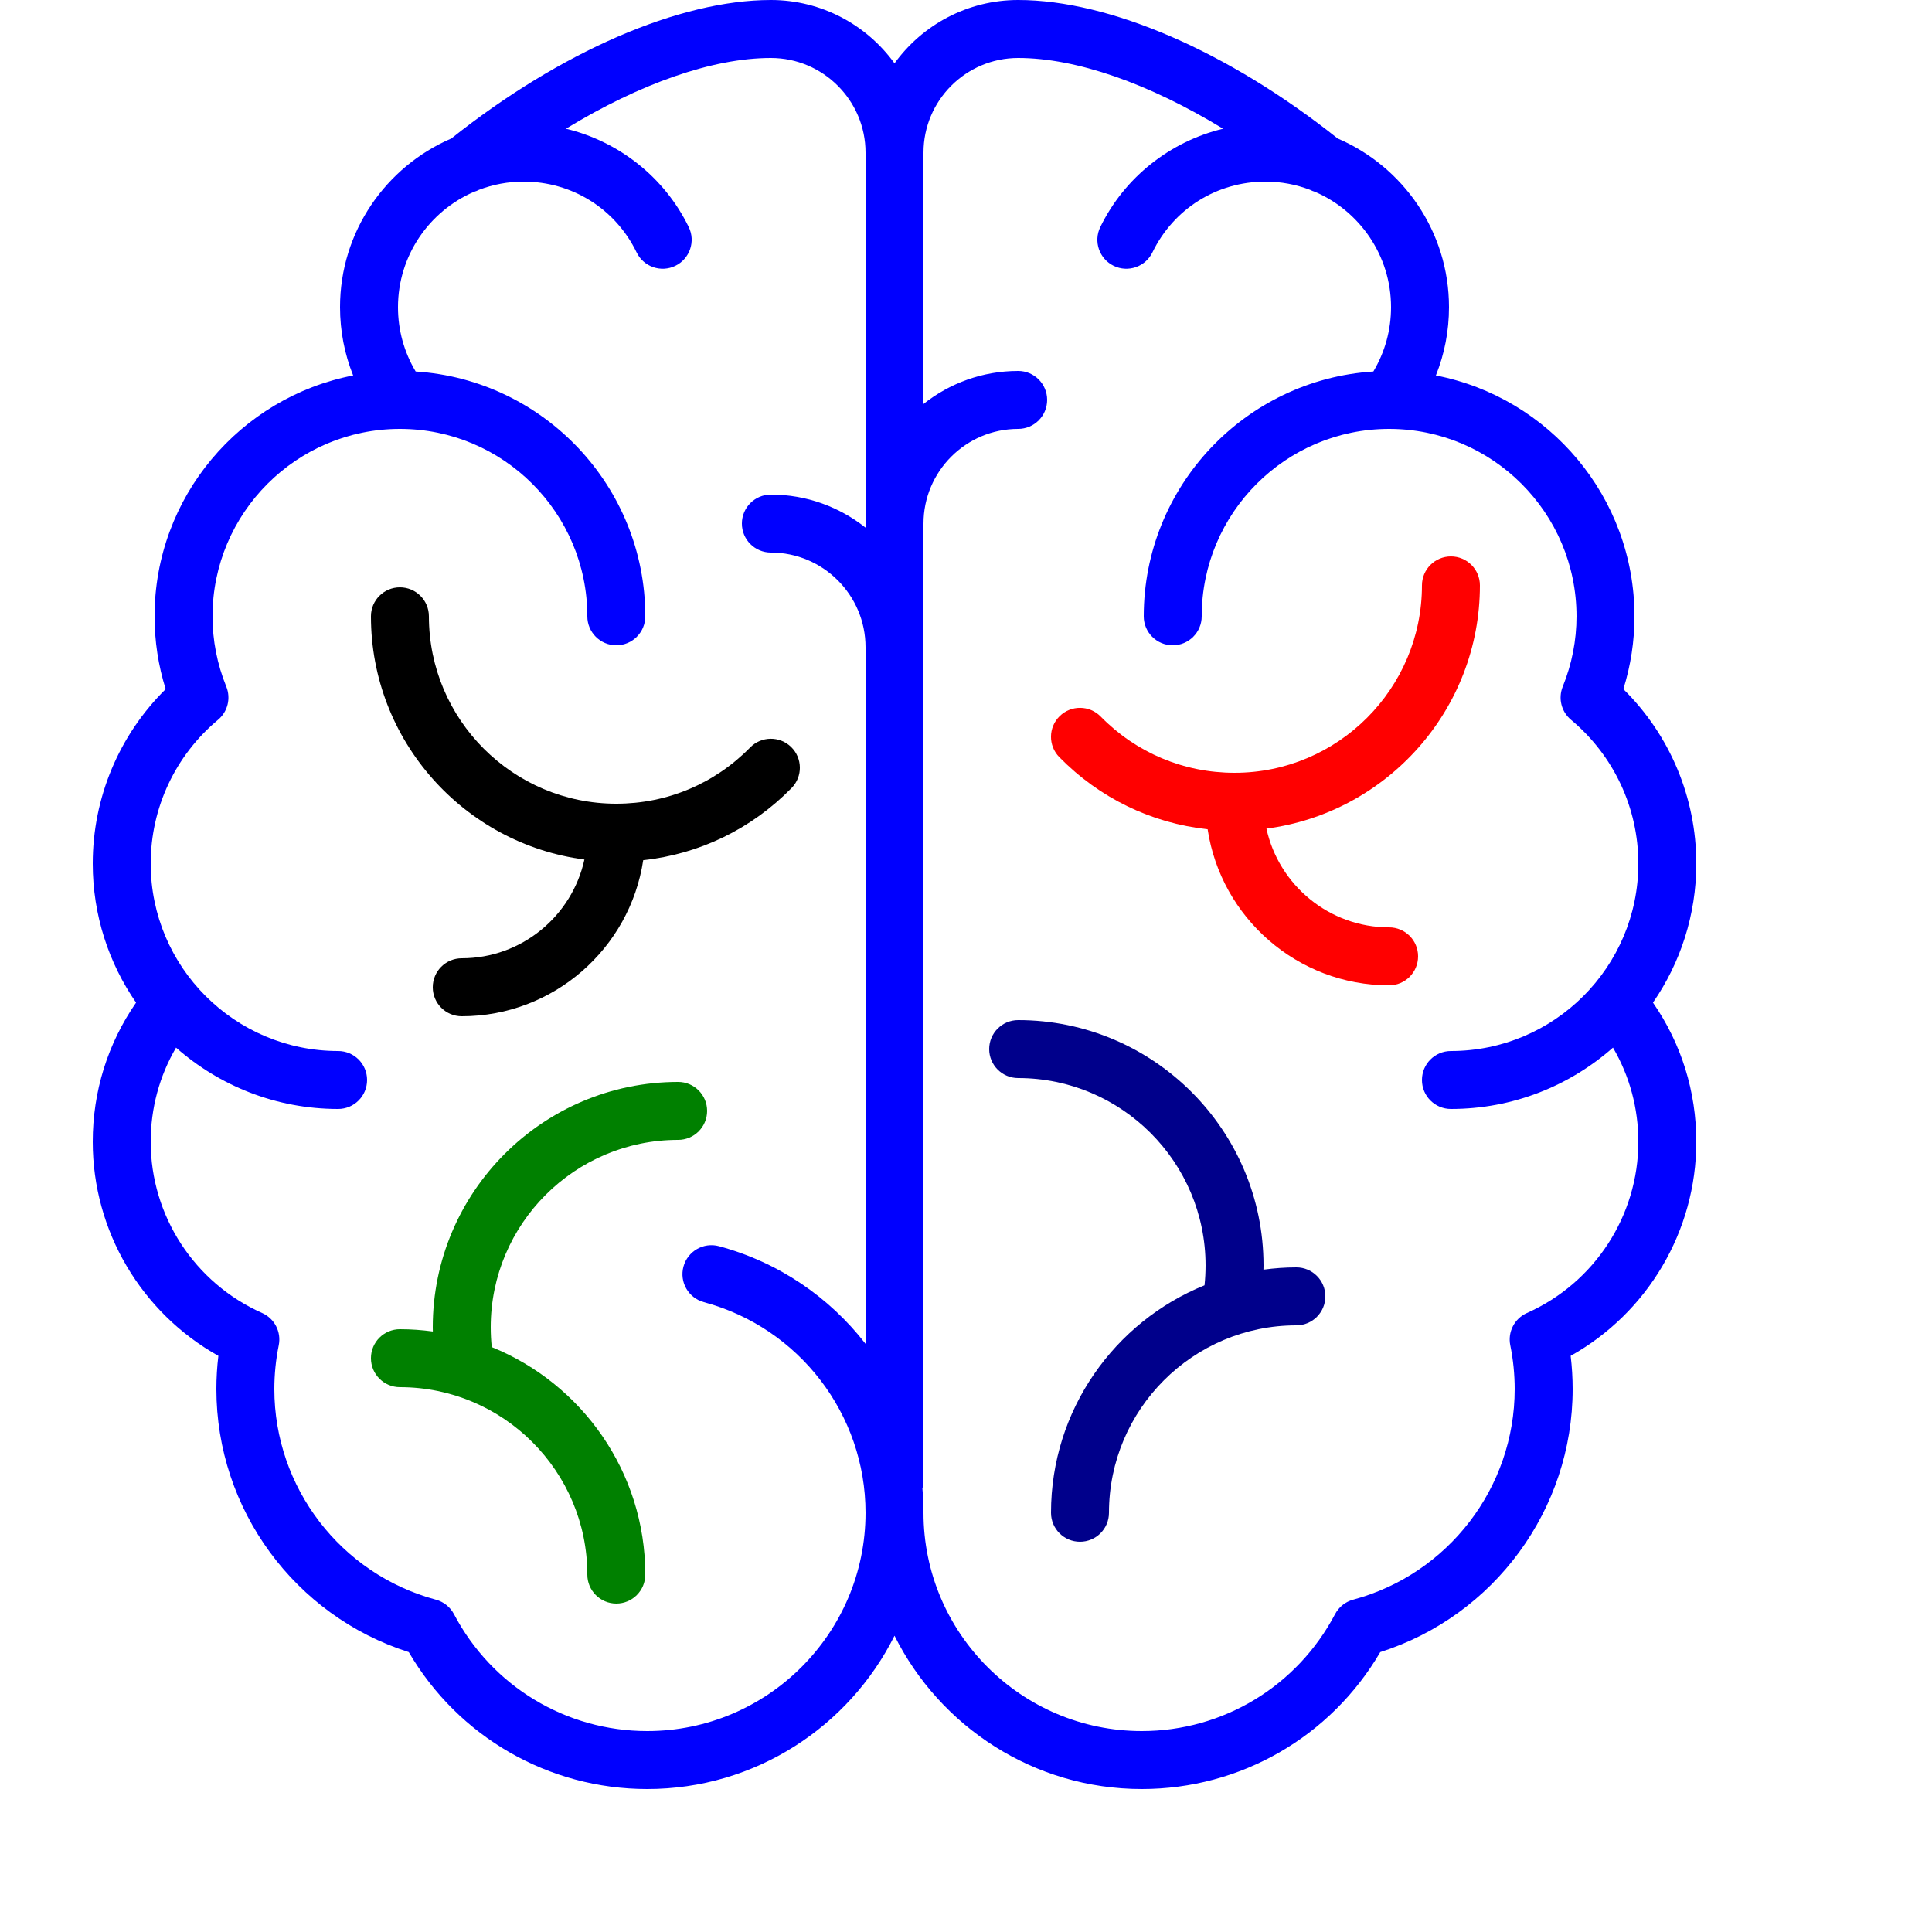
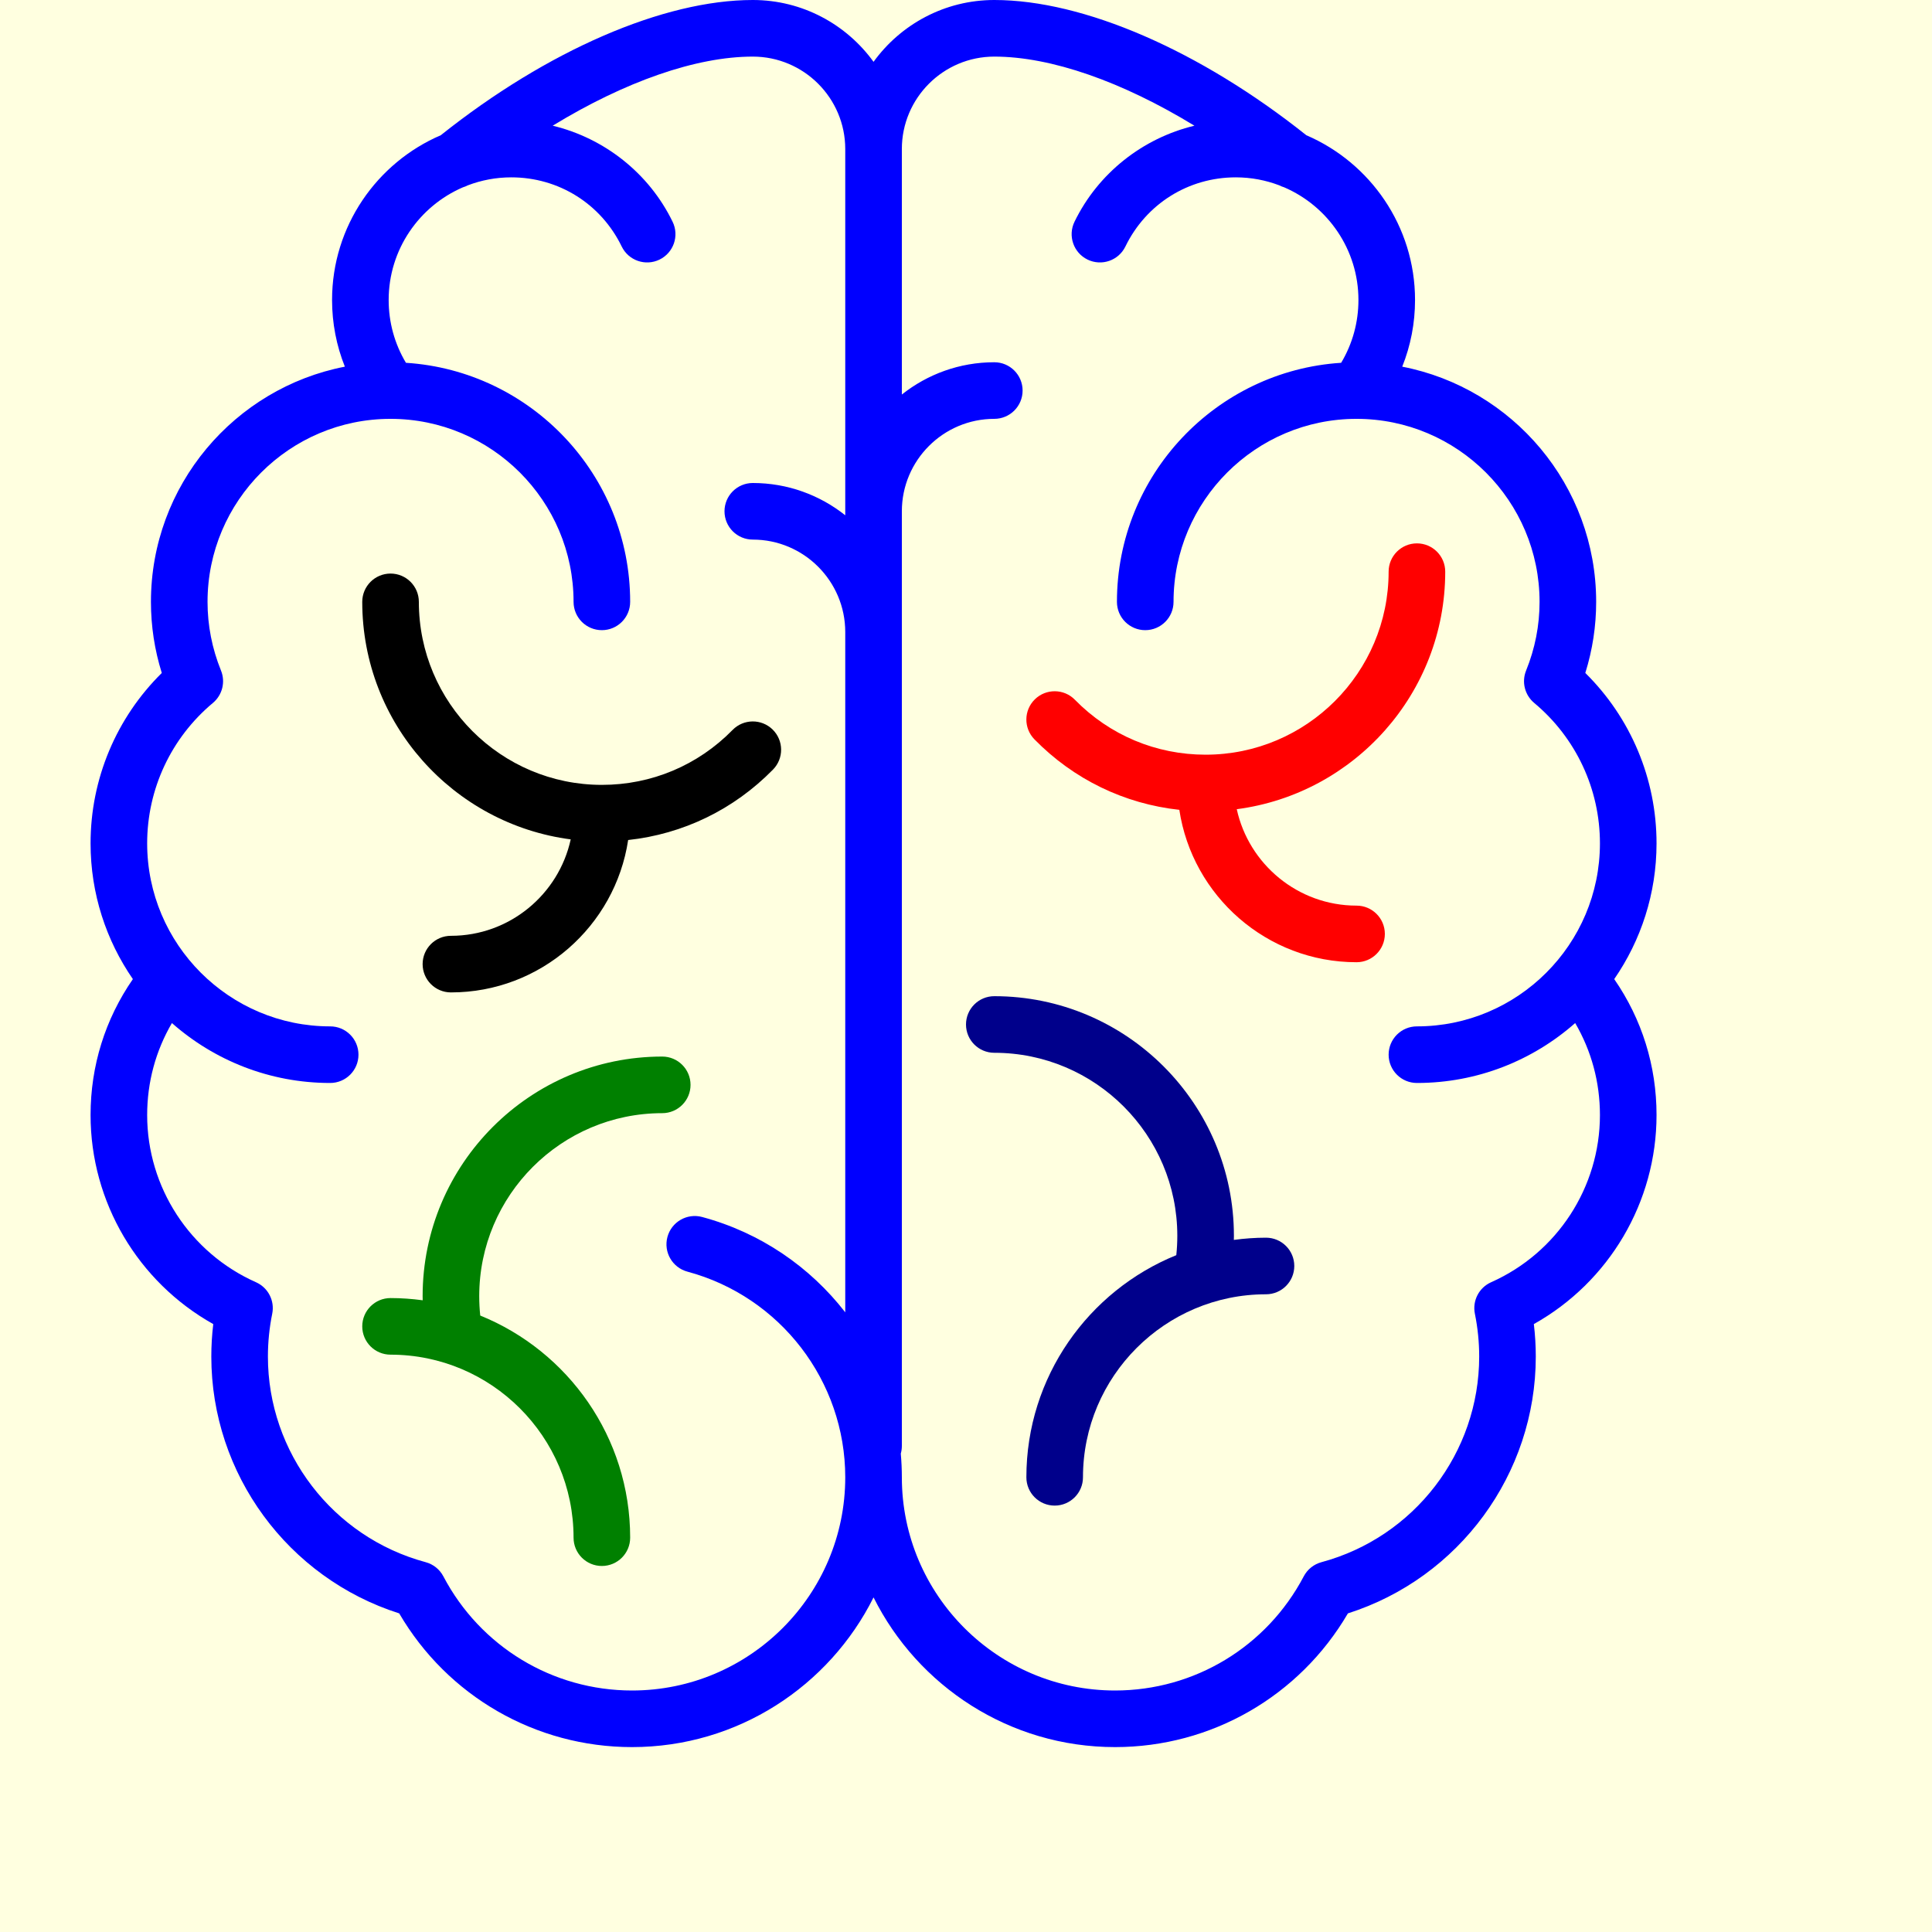
- <svg xmlns="http://www.w3.org/2000/svg" version="1.1" id="Capa_1" x="0px" y="0px" viewBox="0 0 500 500">
+ <svg xmlns="http://www.w3.org/2000/svg" version="1.1" id="Capa_1" x="0px" y="0px" viewBox="0 0 512 512">
+   <style>
+ 		.brain {
+ 			transform: translate(5%, 5%);
+ 		}
+ 		.filler {
+ 			fill: lightyellow;
+ 		}
+ 	</style>
+   <rect x="0" y="0" width="512" height="512" class="filler" />
  <g class="brain">
    <path fill="black" d="M151.245,222.446C148.054,237.039,135.036,248,119.5,248c-4.142,0-7.5,3.357-7.5,7.5s3.358,7.5,7.5,7.5    c23.774,0,43.522-17.557,46.966-40.386c14.556-1.574,27.993-8.06,38.395-18.677c2.899-2.959,2.85-7.708-0.109-10.606    c-2.958-2.897-7.707-2.851-10.606,0.108C184.947,202.829,172.643,208,159.5,208c-26.743,0-48.5-21.757-48.5-48.5    c0-4.143-3.358-7.5-7.5-7.5s-7.5,3.357-7.5,7.5C96,191.715,120.119,218.384,151.245,222.446z" />
    <path fill="green" d="M183,287.5c0-4.143-3.358-7.5-7.5-7.5c-35.014,0-63.5,28.486-63.5,63.5c0,0.362,0.013,0.725,0.019,1.088    C109.23,344.212,106.39,344,103.5,344c-4.142,0-7.5,3.357-7.5,7.5s3.358,7.5,7.5,7.5c26.743,0,48.5,21.757,48.5,48.5    c0,4.143,3.358,7.5,7.5,7.5s7.5-3.357,7.5-7.5c0-26.611-16.462-49.437-39.731-58.867c-0.178-1.699-0.269-3.418-0.269-5.133    c0-26.743,21.757-48.5,48.5-48.5C179.642,295,183,291.643,183,287.5z" />
    <path fill="blue" d="M439,223.5c0-17.075-6.82-33.256-18.875-45.156c1.909-6.108,2.875-12.426,2.875-18.844    c0-30.874-22.152-56.659-51.394-62.329C373.841,91.6,375,85.628,375,79.5c0-19.557-11.883-36.387-28.806-43.661    C317.999,13.383,287.162,0,263.5,0c-13.153,0-24.817,6.468-32,16.384C224.317,6.468,212.653,0,199.5,0    c-23.662,0-54.499,13.383-82.694,35.839C99.883,43.113,88,59.943,88,79.5c0,6.128,1.159,12.1,3.394,17.671    C62.152,102.841,40,128.626,40,159.5c0,6.418,0.965,12.735,2.875,18.844C30.82,190.244,24,206.425,24,223.5    c0,13.348,4.149,25.741,11.213,35.975C27.872,270.087,24,282.466,24,295.5c0,23.088,12.587,44.242,32.516,55.396    C56.173,353.748,56,356.626,56,359.5c0,31.144,20.315,58.679,49.79,68.063C118.611,449.505,141.965,463,167.5,463    c27.995,0,52.269-16.181,64-39.674c11.731,23.493,36.005,39.674,64,39.674c25.535,0,48.889-13.495,61.71-35.437    c29.475-9.385,49.79-36.92,49.79-68.063c0-2.874-0.173-5.752-0.516-8.604C426.413,339.742,439,318.588,439,295.5    c0-13.034-3.872-25.413-11.213-36.025C434.851,249.241,439,236.848,439,223.5z M167.5,448c-21.029,0-40.191-11.594-50.009-30.256    c-0.973-1.849-2.671-3.208-4.688-3.751C88.19,407.369,71,384.961,71,359.5c0-3.81,0.384-7.626,1.141-11.344    c0.702-3.447-1.087-6.92-4.302-8.35C50.32,332.018,39,314.626,39,295.5c0-8.699,2.256-17.014,6.561-24.379    C56.757,280.992,71.436,287,87.5,287c4.142,0,7.5-3.357,7.5-7.5s-3.358-7.5-7.5-7.5C60.757,272,39,250.243,39,223.5    c0-14.396,6.352-27.964,17.428-37.221c2.5-2.09,3.365-5.555,2.14-8.574C56.2,171.869,55,165.744,55,159.5    c0-26.743,21.757-48.5,48.5-48.5s48.5,21.757,48.5,48.5c0,4.143,3.358,7.5,7.5,7.5s7.5-3.357,7.5-7.5    c0-33.642-26.302-61.243-59.421-63.355C104.577,91.127,103,85.421,103,79.5c0-13.369,8.116-24.875,19.678-29.859    c0.447-0.133,0.885-0.307,1.308-0.527C127.568,47.752,131.447,47,135.5,47c12.557,0,23.767,7.021,29.256,18.325    c1.81,3.727,6.298,5.281,10.023,3.47c3.726-1.809,5.28-6.296,3.47-10.022c-6.266-12.903-18.125-22.177-31.782-25.462    C165.609,21.631,184.454,15,199.5,15c13.509,0,24.5,10.99,24.5,24.5v97.051c-6.739-5.346-15.25-8.551-24.5-8.551    c-4.142,0-7.5,3.357-7.5,7.5s3.358,7.5,7.5,7.5c13.509,0,24.5,10.99,24.5,24.5v180.279c-9.325-12.031-22.471-21.111-37.935-25.266    c-3.999-1.071-8.114,1.297-9.189,5.297c-1.075,4.001,1.297,8.115,5.297,9.189C206.8,343.616,224,366.027,224,391.5    C224,422.654,198.654,448,167.5,448z M395.161,339.807c-3.215,1.43-5.004,4.902-4.302,8.35c0.757,3.718,1.141,7.534,1.141,11.344    c0,25.461-17.19,47.869-41.803,54.493c-2.017,0.543-3.716,1.902-4.688,3.751C335.691,436.406,316.529,448,295.5,448    c-31.154,0-56.5-25.346-56.5-56.5c0-2.109-0.098-4.2-0.281-6.271c0.178-0.641,0.281-1.314,0.281-2.012V135.5    c0-13.51,10.991-24.5,24.5-24.5c4.142,0,7.5-3.357,7.5-7.5s-3.358-7.5-7.5-7.5c-9.25,0-17.761,3.205-24.5,8.551V39.5    c0-13.51,10.991-24.5,24.5-24.5c15.046,0,33.891,6.631,53.033,18.311c-13.657,3.284-25.516,12.559-31.782,25.462    c-1.81,3.727-0.256,8.214,3.47,10.022c3.726,1.81,8.213,0.257,10.023-3.47C303.733,54.021,314.943,47,327.5,47    c4.053,0,7.933,0.752,11.514,2.114c0.422,0.22,0.86,0.393,1.305,0.526C351.883,54.624,360,66.13,360,79.5    c0,5.921-1.577,11.627-4.579,16.645C322.302,98.257,296,125.858,296,159.5c0,4.143,3.358,7.5,7.5,7.5s7.5-3.357,7.5-7.5    c0-26.743,21.757-48.5,48.5-48.5s48.5,21.757,48.5,48.5c0,6.244-1.2,12.369-3.567,18.205c-1.225,3.02-0.36,6.484,2.14,8.574    C417.648,195.536,424,209.104,424,223.5c0,26.743-21.757,48.5-48.5,48.5c-4.142,0-7.5,3.357-7.5,7.5s3.358,7.5,7.5,7.5    c16.064,0,30.743-6.008,41.939-15.879c4.306,7.365,6.561,15.68,6.561,24.379C424,314.626,412.68,332.018,395.161,339.807z" />
    <path fill="red" d="M359.5,240c-15.536,0-28.554-10.961-31.745-25.554C358.881,210.384,383,183.715,383,151.5c0-4.143-3.358-7.5-7.5-7.5    s-7.5,3.357-7.5,7.5c0,26.743-21.757,48.5-48.5,48.5c-13.143,0-25.447-5.171-34.646-14.561c-2.898-2.958-7.647-3.007-10.606-0.108    s-3.008,7.647-0.109,10.606c10.402,10.617,23.839,17.103,38.395,18.677C315.978,237.443,335.726,255,359.5,255    c4.142,0,7.5-3.357,7.5-7.5S363.642,240,359.5,240z" />
    <path fill="darkblue" d="M335.5,328c-2.89,0-5.73,0.212-8.519,0.588c0.006-0.363,0.019-0.726,0.019-1.088c0-35.014-28.486-63.5-63.5-63.5    c-4.142,0-7.5,3.357-7.5,7.5s3.358,7.5,7.5,7.5c26.743,0,48.5,21.757,48.5,48.5c0,1.714-0.091,3.434-0.269,5.133    C288.462,342.063,272,364.889,272,391.5c0,4.143,3.358,7.5,7.5,7.5s7.5-3.357,7.5-7.5c0-26.743,21.757-48.5,48.5-48.5    c4.142,0,7.5-3.357,7.5-7.5S339.642,328,335.5,328z" />
  </g>
</svg>
